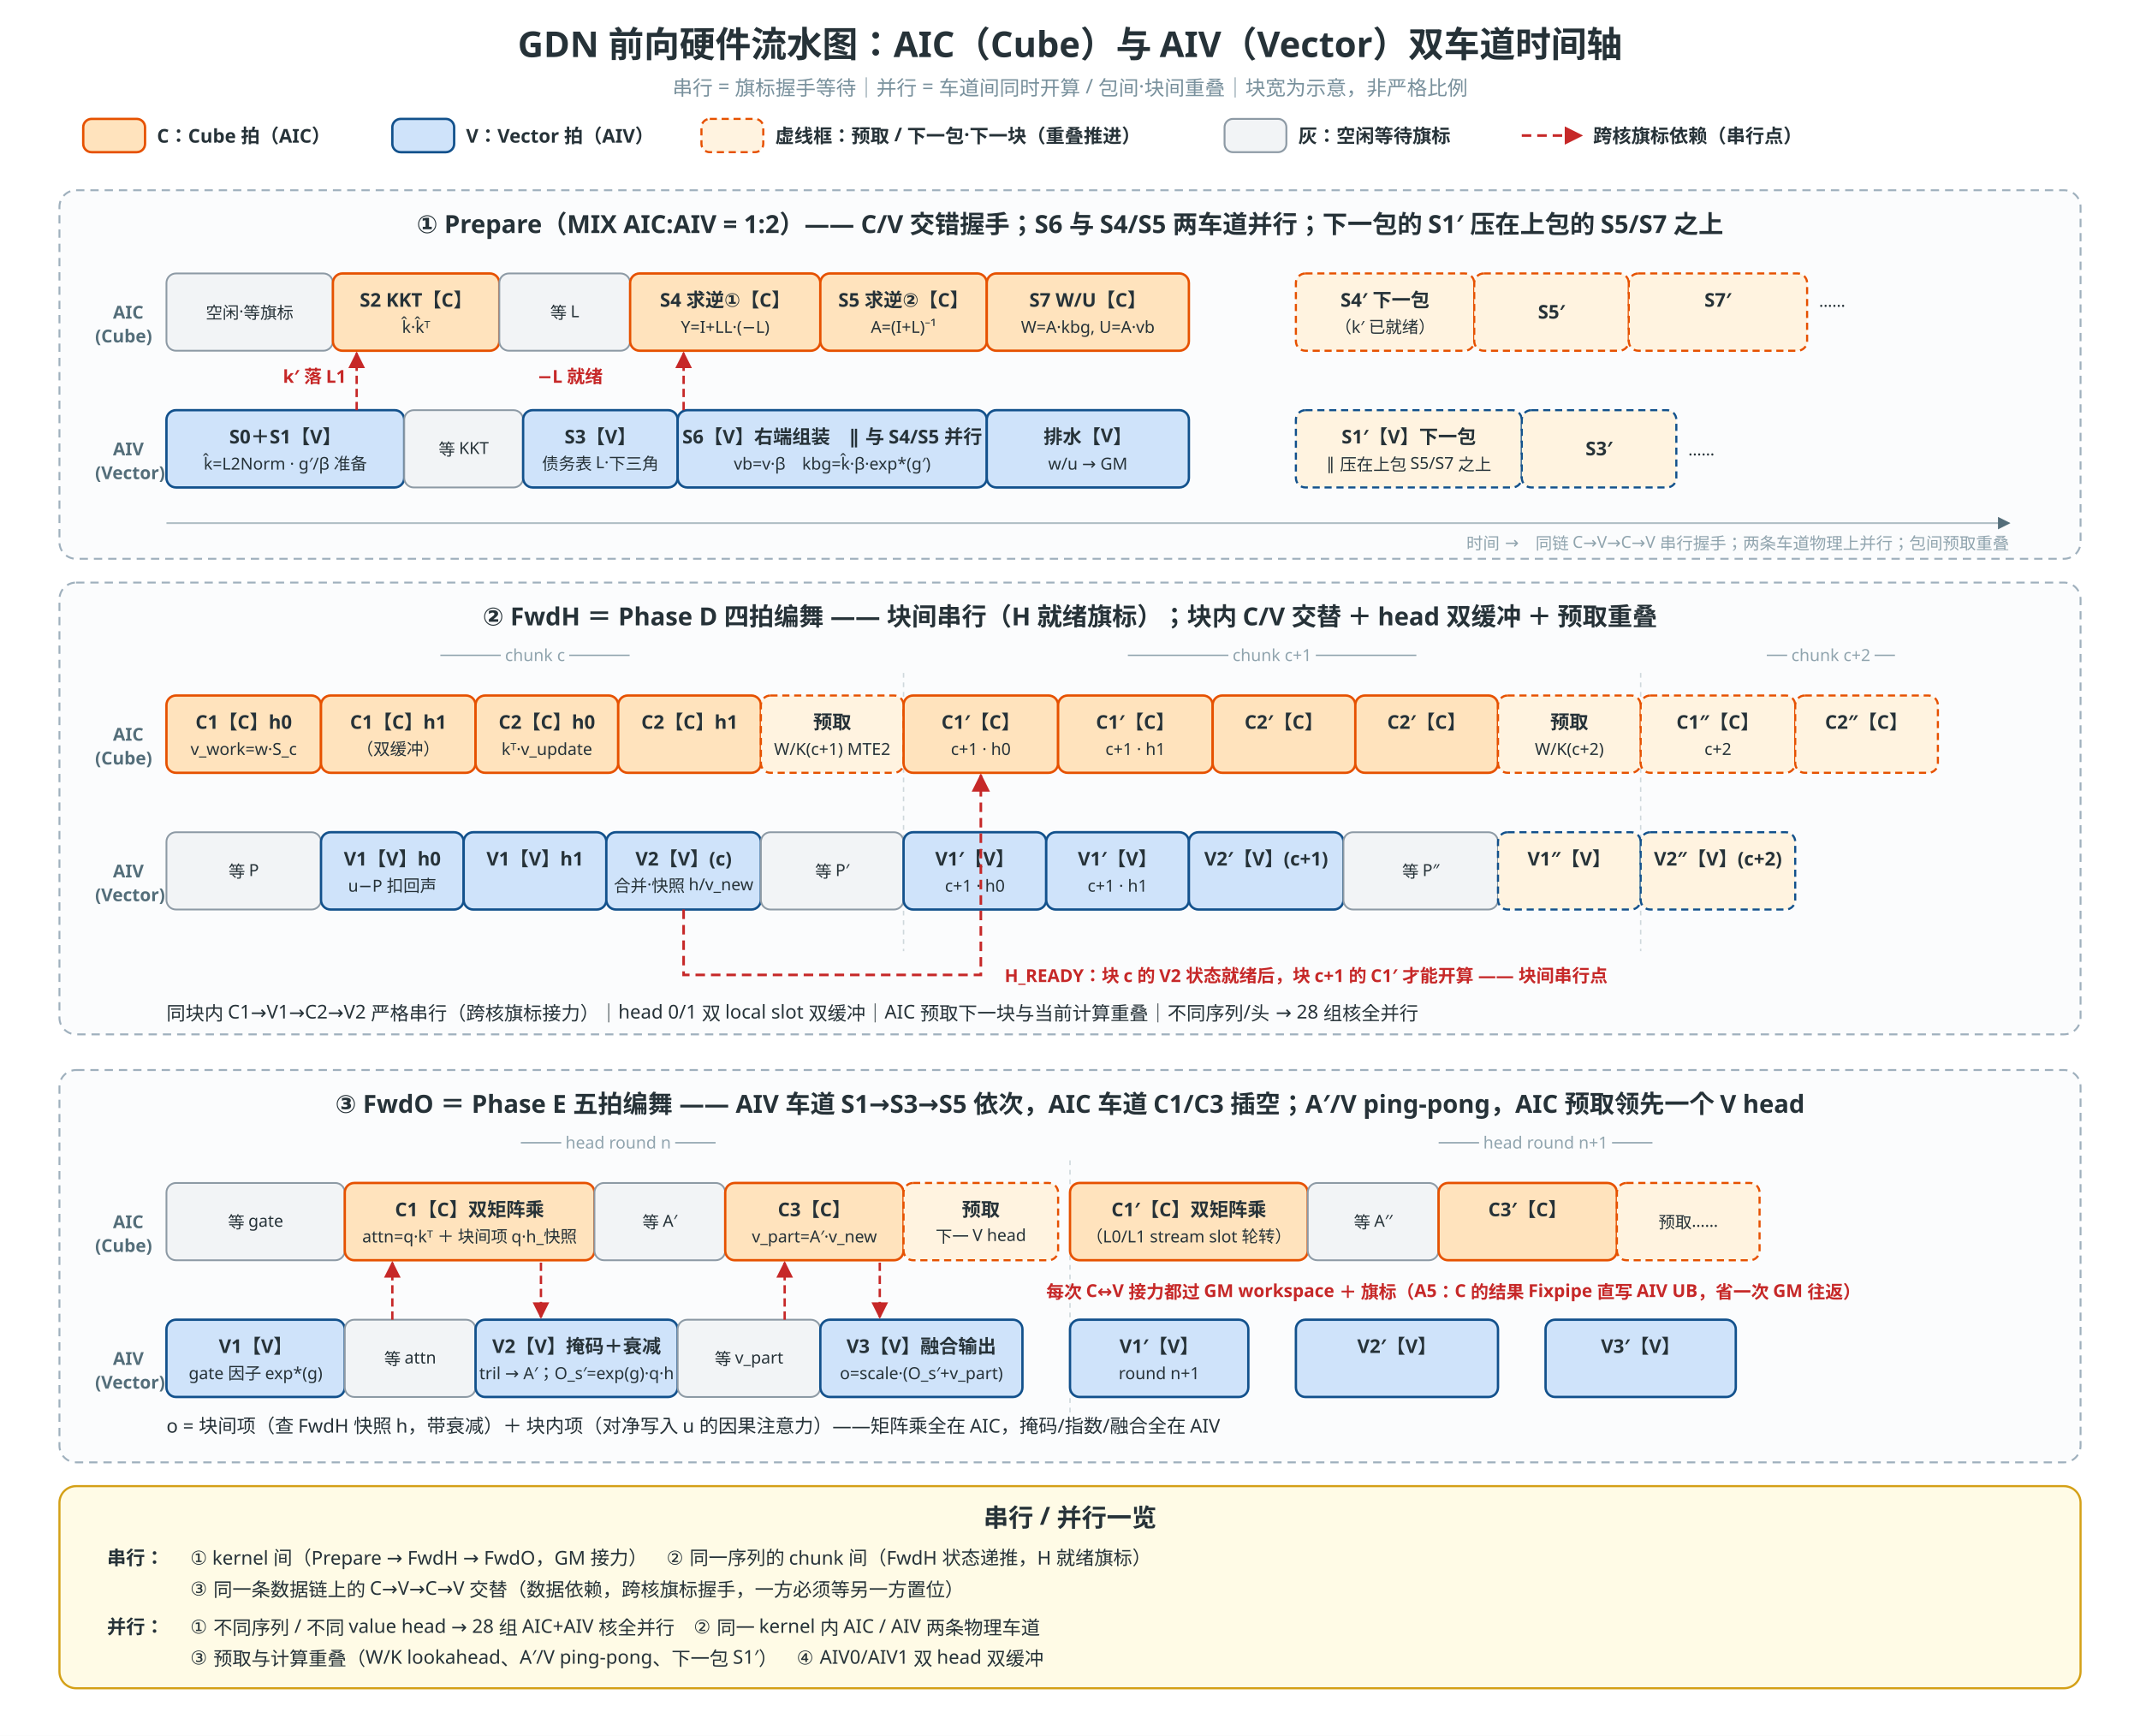
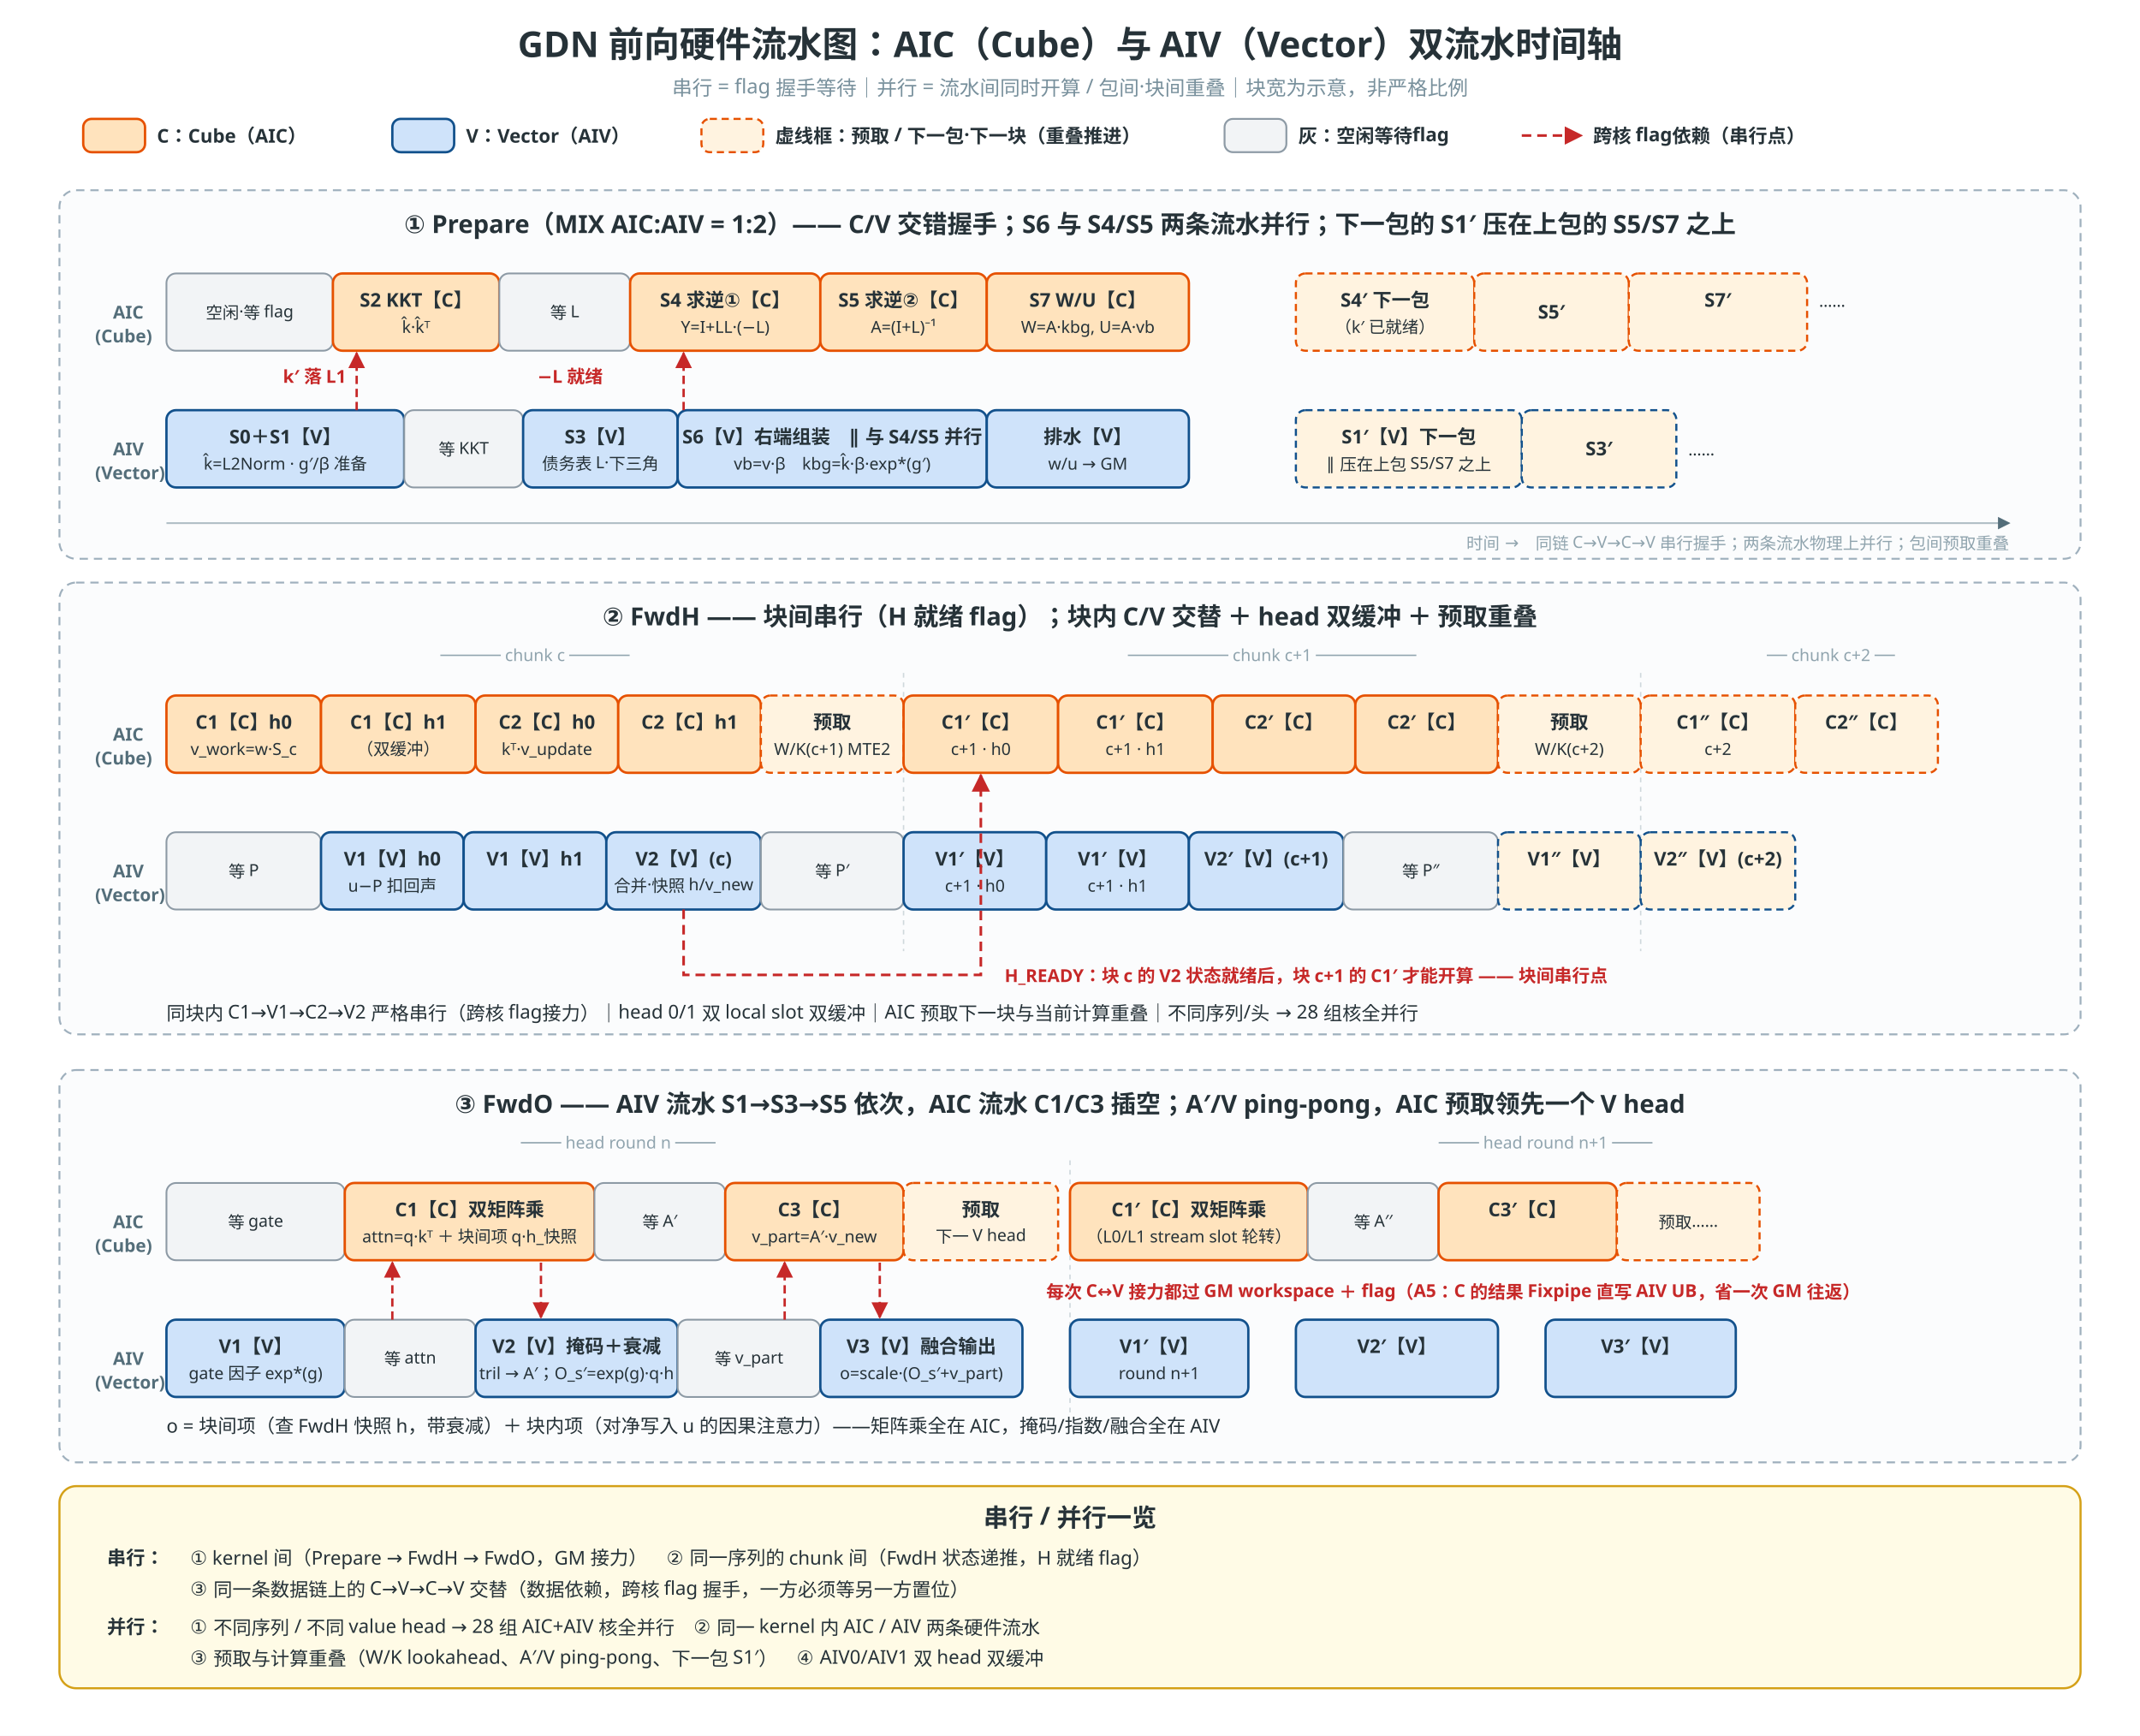
<svg xmlns="http://www.w3.org/2000/svg" width="1800" height="1460" viewBox="0 0 1800 1460">
  <style>
    text { font-family: 'Microsoft YaHei','PingFang SC',sans-serif; fill:#263238; }
    .title { font-size:30px; font-weight:bold; }
    .sub   { font-size:17px; fill:#78909c; }
    .grp   { font-size:21px; font-weight:bold; }
    .blk   { font-size:16px; font-weight:bold; }
    .blks  { font-size:14px; }
    .lane  { font-size:15px; font-weight:bold; fill:#546e7a; }
    .dep   { font-size:15px; fill:#c62828; font-weight:bold; }
    .ann   { font-size:16px; }
    .tick  { font-size:14px; fill:#90a4ae; }
  </style>
  <defs>
    <marker id="ar" viewBox="0 0 10 10" refX="9" refY="5" markerWidth="7" markerHeight="7" orient="auto-start-reverse">
      <path d="M0,0L10,5L0,10z" fill="#546e7a" />
    </marker>
    <marker id="arR" viewBox="0 0 10 10" refX="9" refY="5" markerWidth="7" markerHeight="7" orient="auto-start-reverse">
      <path d="M0,0L10,5L0,10z" fill="#c62828" />
    </marker>
  </defs>
  <rect width="1800" height="1460" fill="#ffffff" />
-   <text x="900" y="48" text-anchor="middle" class="title">GDN 前向硬件流水图：AIC（Cube）与 AIV（Vector）双车道时间轴</text>
-   <text x="900" y="80" text-anchor="middle" class="sub">串行 = 旗标握手等待｜并行 = 车道间同时开算 / 包间·块间重叠｜块宽为示意，非严格比例</text>
+   <text x="900" y="48" text-anchor="middle" class="title">GDN 前向硬件流水图：AIC（Cube）与 AIV（Vector）双流水时间轴</text>
+   <text x="900" y="80" text-anchor="middle" class="sub">串行 = flag 握手等待｜并行 = 流水间同时开算 / 包间·块间重叠｜块宽为示意，非严格比例</text>
  <rect x="70" y="100" width="52" height="28" rx="7" fill="#ffe3bd" stroke="#e65100" stroke-width="2" />
-   <text x="132" y="120" class="ann" font-weight="bold">C：Cube 拍（AIC）</text>
+   <text x="132" y="120" class="ann" font-weight="bold">C：Cube（AIC）</text>
  <rect x="330" y="100" width="52" height="28" rx="7" fill="#cfe3fa" stroke="#12518c" stroke-width="2" />
-   <text x="392" y="120" class="ann" font-weight="bold">V：Vector 拍（AIV）</text>
+   <text x="392" y="120" class="ann" font-weight="bold">V：Vector（AIV）</text>
  <rect x="590" y="100" width="52" height="28" rx="7" fill="#fff3e0" stroke="#e65100" stroke-width="1.8" stroke-dasharray="6 4" />
  <text x="652" y="120" class="ann" font-weight="bold">虚线框：预取 / 下一包·下一块（重叠推进）</text>
  <rect x="1030" y="100" width="52" height="28" rx="7" fill="#f2f4f6" stroke="#8d9aa5" stroke-width="1.6" />
-   <text x="1092" y="120" class="ann" font-weight="bold">灰：空闲等待旗标</text>
+   <text x="1092" y="120" class="ann" font-weight="bold">灰：空闲等待flag</text>
  <line x1="1280" y1="114" x2="1330" y2="114" stroke="#c62828" stroke-width="2.2" stroke-dasharray="8 5" marker-end="url(#arR)" />
-   <text x="1340" y="120" class="ann" font-weight="bold">跨核旗标依赖（串行点）</text>
+   <text x="1340" y="120" class="ann" font-weight="bold">跨核 flag依赖（串行点）</text>
  <rect x="50" y="160" width="1700" height="310" rx="14" fill="#fbfcfd" stroke="#9fb0bd" stroke-width="1.6" stroke-dasharray="7 5" />
-   <text x="900" y="196" text-anchor="middle" class="grp">① Prepare（MIX AIC:AIV = 1:2）—— C/V 交错握手；S6 与 S4/S5 两车道并行；下一包的 S1′ 压在上包的 S5/S7 之上</text>
+   <text x="900" y="196" text-anchor="middle" class="grp">① Prepare（MIX AIC:AIV = 1:2）—— C/V 交错握手；S6 与 S4/S5 两条流水并行；下一包的 S1′ 压在上包的 S5/S7 之上</text>
  <text x="95" y="268" class="lane">AIC</text>
  <text x="80" y="288" class="lane">(Cube)</text>
  <text x="95" y="383" class="lane">AIV</text>
  <text x="80" y="403" class="lane">(Vector)</text>
  <rect x="140" y="230" width="140" height="65" rx="8" fill="#f2f4f6" stroke="#8d9aa5" stroke-width="1.5" />
-   <text x="210" y="268" text-anchor="middle" class="blks">空闲·等旗标</text>
+   <text x="210" y="268" text-anchor="middle" class="blks">空闲·等 flag</text>
  <rect x="280" y="230" width="140" height="65" rx="8" fill="#ffe3bd" stroke="#e65100" stroke-width="2" />
  <text x="350" y="258" text-anchor="middle" class="blk">S2 KKT【C】</text>
  <text x="350" y="280" text-anchor="middle" class="blks">k̂·k̂ᵀ</text>
  <rect x="420" y="230" width="110" height="65" rx="8" fill="#f2f4f6" stroke="#8d9aa5" stroke-width="1.5" />
  <text x="475" y="268" text-anchor="middle" class="blks">等 L</text>
  <rect x="530" y="230" width="160" height="65" rx="8" fill="#ffe3bd" stroke="#e65100" stroke-width="2" />
  <text x="610" y="258" text-anchor="middle" class="blk">S4 求逆①【C】</text>
  <text x="610" y="280" text-anchor="middle" class="blks">Y=I+LL·(−L)</text>
  <rect x="690" y="230" width="140" height="65" rx="8" fill="#ffe3bd" stroke="#e65100" stroke-width="2" />
  <text x="760" y="258" text-anchor="middle" class="blk">S5 求逆②【C】</text>
  <text x="760" y="280" text-anchor="middle" class="blks">A=(I+L)⁻¹</text>
  <rect x="830" y="230" width="170" height="65" rx="8" fill="#ffe3bd" stroke="#e65100" stroke-width="2" />
  <text x="915" y="258" text-anchor="middle" class="blk">S7 W/U【C】</text>
  <text x="915" y="280" text-anchor="middle" class="blks">W=A·kbg, U=A·vb</text>
  <rect x="1090" y="230" width="150" height="65" rx="8" fill="#fff3e0" stroke="#e65100" stroke-width="1.8" stroke-dasharray="6 4" />
  <text x="1165" y="258" text-anchor="middle" class="blk">S4′ 下一包</text>
  <text x="1165" y="280" text-anchor="middle" class="blks">（k′ 已就绪）</text>
  <rect x="1240" y="230" width="130" height="65" rx="8" fill="#fff3e0" stroke="#e65100" stroke-width="1.8" stroke-dasharray="6 4" />
  <text x="1305" y="268" text-anchor="middle" class="blk">S5′</text>
  <rect x="1370" y="230" width="150" height="65" rx="8" fill="#fff3e0" stroke="#e65100" stroke-width="1.8" stroke-dasharray="6 4" />
  <text x="1445" y="258" text-anchor="middle" class="blk">S7′</text>
  <text x="1530" y="258" class="blks" fill="#90a4ae">……</text>
  <rect x="140" y="345" width="200" height="65" rx="8" fill="#cfe3fa" stroke="#12518c" stroke-width="2" />
  <text x="240" y="373" text-anchor="middle" class="blk">S0＋S1【V】</text>
  <text x="240" y="395" text-anchor="middle" class="blks">k̂=L2Norm · g′/β 准备</text>
  <rect x="340" y="345" width="100" height="65" rx="8" fill="#f2f4f6" stroke="#8d9aa5" stroke-width="1.5" />
  <text x="390" y="383" text-anchor="middle" class="blks">等 KKT</text>
  <rect x="440" y="345" width="130" height="65" rx="8" fill="#cfe3fa" stroke="#12518c" stroke-width="2" />
  <text x="505" y="373" text-anchor="middle" class="blk">S3【V】</text>
  <text x="505" y="395" text-anchor="middle" class="blks">债务表 L·下三角</text>
  <rect x="570" y="345" width="260" height="65" rx="8" fill="#cfe3fa" stroke="#12518c" stroke-width="2" />
  <text x="700" y="373" text-anchor="middle" class="blk">S6【V】右端组装　∥ 与 S4/S5 并行</text>
  <text x="700" y="395" text-anchor="middle" class="blks">vb=v·β　kbg=k̂·β·exp*(g′)</text>
  <rect x="830" y="345" width="170" height="65" rx="8" fill="#cfe3fa" stroke="#12518c" stroke-width="2" />
  <text x="915" y="373" text-anchor="middle" class="blk">排水【V】</text>
  <text x="915" y="395" text-anchor="middle" class="blks">w/u → GM</text>
  <rect x="1090" y="345" width="190" height="65" rx="8" fill="#fff3e0" stroke="#12518c" stroke-width="1.8" stroke-dasharray="6 4" />
  <text x="1185" y="373" text-anchor="middle" class="blk">S1′【V】下一包</text>
  <text x="1185" y="395" text-anchor="middle" class="blks">∥ 压在上包 S5/S7 之上</text>
  <rect x="1280" y="345" width="130" height="65" rx="8" fill="#fff3e0" stroke="#12518c" stroke-width="1.8" stroke-dasharray="6 4" />
  <text x="1345" y="383" text-anchor="middle" class="blk">S3′</text>
  <text x="1420" y="383" class="blks" fill="#90a4ae">……</text>
  <line x1="300" y1="345" x2="300" y2="297" stroke="#c62828" stroke-width="2" stroke-dasharray="7 4" marker-end="url(#arR)" />
  <text x="238" y="322" class="dep">k′ 落 L1</text>
  <line x1="575" y1="345" x2="575" y2="297" stroke="#c62828" stroke-width="2" stroke-dasharray="7 4" marker-end="url(#arR)" />
  <text x="452" y="322" class="dep">−L 就绪</text>
  <line x1="140" y1="440" x2="1690" y2="440" stroke="#b0bec5" stroke-width="1.5" marker-end="url(#ar)" />
-   <text x="1690" y="462" text-anchor="end" class="tick">时间 →　同链 C→V→C→V 串行握手；两条车道物理上并行；包间预取重叠</text>
+   <text x="1690" y="462" text-anchor="end" class="tick">时间 →　同链 C→V→C→V 串行握手；两条流水物理上并行；包间预取重叠</text>
  <rect x="50" y="490" width="1700" height="380" rx="14" fill="#fbfcfd" stroke="#9fb0bd" stroke-width="1.6" stroke-dasharray="7 5" />
-   <text x="900" y="526" text-anchor="middle" class="grp">② FwdH ＝ Phase D 四拍编舞 —— 块间串行（H 就绪旗标）；块内 C/V 交替 ＋ head 双缓冲 ＋ 预取重叠</text>
+   <text x="900" y="526" text-anchor="middle" class="grp">② FwdH —— 块间串行（H 就绪 flag）；块内 C/V 交替 ＋ head 双缓冲 ＋ 预取重叠</text>
  <text x="95" y="623" class="lane">AIC</text>
  <text x="80" y="643" class="lane">(Cube)</text>
  <text x="95" y="738" class="lane">AIV</text>
  <text x="80" y="758" class="lane">(Vector)</text>
  <text x="450" y="556" text-anchor="middle" class="tick">────── chunk c ──────</text>
  <text x="1070" y="556" text-anchor="middle" class="tick">────────── chunk c+1 ──────────</text>
  <text x="1540" y="556" text-anchor="middle" class="tick">── chunk c+2 ──</text>
  <line x1="760" y1="566" x2="760" y2="800" stroke="#cfd8dc" stroke-width="1.2" stroke-dasharray="4 4" />
  <line x1="1380" y1="566" x2="1380" y2="800" stroke="#cfd8dc" stroke-width="1.2" stroke-dasharray="4 4" />
  <rect x="140" y="585" width="130" height="65" rx="8" fill="#ffe3bd" stroke="#e65100" stroke-width="2" />
  <text x="205" y="613" text-anchor="middle" class="blk">C1【C】h0</text>
  <text x="205" y="635" text-anchor="middle" class="blks">v_work=w·S_c</text>
  <rect x="270" y="585" width="130" height="65" rx="8" fill="#ffe3bd" stroke="#e65100" stroke-width="2" />
  <text x="335" y="613" text-anchor="middle" class="blk">C1【C】h1</text>
  <text x="335" y="635" text-anchor="middle" class="blks">（双缓冲）</text>
  <rect x="400" y="585" width="120" height="65" rx="8" fill="#ffe3bd" stroke="#e65100" stroke-width="2" />
  <text x="460" y="613" text-anchor="middle" class="blk">C2【C】h0</text>
  <text x="460" y="635" text-anchor="middle" class="blks">kᵀ·v_update</text>
  <rect x="520" y="585" width="120" height="65" rx="8" fill="#ffe3bd" stroke="#e65100" stroke-width="2" />
  <text x="580" y="613" text-anchor="middle" class="blk">C2【C】h1</text>
  <rect x="640" y="585" width="120" height="65" rx="8" fill="#fff3e0" stroke="#e65100" stroke-width="1.8" stroke-dasharray="6 4" />
  <text x="700" y="613" text-anchor="middle" class="blk">预取</text>
  <text x="700" y="635" text-anchor="middle" class="blks">W/K(c+1) MTE2</text>
  <rect x="760" y="585" width="130" height="65" rx="8" fill="#ffe3bd" stroke="#e65100" stroke-width="2" />
  <text x="825" y="613" text-anchor="middle" class="blk">C1′【C】</text>
  <text x="825" y="635" text-anchor="middle" class="blks">c+1 · h0</text>
  <rect x="890" y="585" width="130" height="65" rx="8" fill="#ffe3bd" stroke="#e65100" stroke-width="2" />
  <text x="955" y="613" text-anchor="middle" class="blk">C1′【C】</text>
  <text x="955" y="635" text-anchor="middle" class="blks">c+1 · h1</text>
  <rect x="1020" y="585" width="120" height="65" rx="8" fill="#ffe3bd" stroke="#e65100" stroke-width="2" />
  <text x="1080" y="613" text-anchor="middle" class="blk">C2′【C】</text>
  <rect x="1140" y="585" width="120" height="65" rx="8" fill="#ffe3bd" stroke="#e65100" stroke-width="2" />
  <text x="1200" y="613" text-anchor="middle" class="blk">C2′【C】</text>
  <rect x="1260" y="585" width="120" height="65" rx="8" fill="#fff3e0" stroke="#e65100" stroke-width="1.8" stroke-dasharray="6 4" />
  <text x="1320" y="613" text-anchor="middle" class="blk">预取</text>
  <text x="1320" y="635" text-anchor="middle" class="blks">W/K(c+2)</text>
  <rect x="1380" y="585" width="130" height="65" rx="8" fill="#fff3e0" stroke="#e65100" stroke-width="1.8" stroke-dasharray="6 4" />
  <text x="1445" y="613" text-anchor="middle" class="blk">C1″【C】</text>
  <text x="1445" y="635" text-anchor="middle" class="blks">c+2</text>
  <rect x="1510" y="585" width="120" height="65" rx="8" fill="#fff3e0" stroke="#e65100" stroke-width="1.8" stroke-dasharray="6 4" />
  <text x="1570" y="613" text-anchor="middle" class="blk">C2″【C】</text>
  <rect x="140" y="700" width="130" height="65" rx="8" fill="#f2f4f6" stroke="#8d9aa5" stroke-width="1.5" />
  <text x="205" y="738" text-anchor="middle" class="blks">等 P</text>
  <rect x="270" y="700" width="120" height="65" rx="8" fill="#cfe3fa" stroke="#12518c" stroke-width="2" />
  <text x="330" y="728" text-anchor="middle" class="blk">V1【V】h0</text>
  <text x="330" y="750" text-anchor="middle" class="blks">u−P 扣回声</text>
  <rect x="390" y="700" width="120" height="65" rx="8" fill="#cfe3fa" stroke="#12518c" stroke-width="2" />
  <text x="450" y="728" text-anchor="middle" class="blk">V1【V】h1</text>
  <rect x="510" y="700" width="130" height="65" rx="8" fill="#cfe3fa" stroke="#12518c" stroke-width="2" />
  <text x="575" y="728" text-anchor="middle" class="blk">V2【V】(c)</text>
  <text x="575" y="750" text-anchor="middle" class="blks">合并·快照 h/v_new</text>
  <rect x="640" y="700" width="120" height="65" rx="8" fill="#f2f4f6" stroke="#8d9aa5" stroke-width="1.5" />
  <text x="700" y="738" text-anchor="middle" class="blks">等 P′</text>
  <rect x="760" y="700" width="120" height="65" rx="8" fill="#cfe3fa" stroke="#12518c" stroke-width="2" />
  <text x="820" y="728" text-anchor="middle" class="blk">V1′【V】</text>
  <text x="820" y="750" text-anchor="middle" class="blks">c+1 · h0</text>
  <rect x="880" y="700" width="120" height="65" rx="8" fill="#cfe3fa" stroke="#12518c" stroke-width="2" />
  <text x="940" y="728" text-anchor="middle" class="blk">V1′【V】</text>
  <text x="940" y="750" text-anchor="middle" class="blks">c+1 · h1</text>
  <rect x="1000" y="700" width="130" height="65" rx="8" fill="#cfe3fa" stroke="#12518c" stroke-width="2" />
  <text x="1065" y="728" text-anchor="middle" class="blk">V2′【V】(c+1)</text>
  <rect x="1130" y="700" width="130" height="65" rx="8" fill="#f2f4f6" stroke="#8d9aa5" stroke-width="1.5" />
  <text x="1195" y="738" text-anchor="middle" class="blks">等 P″</text>
  <rect x="1260" y="700" width="120" height="65" rx="8" fill="#fff3e0" stroke="#12518c" stroke-width="1.8" stroke-dasharray="6 4" />
  <text x="1320" y="728" text-anchor="middle" class="blk">V1″【V】</text>
  <rect x="1380" y="700" width="130" height="65" rx="8" fill="#fff3e0" stroke="#12518c" stroke-width="1.8" stroke-dasharray="6 4" />
  <text x="1445" y="728" text-anchor="middle" class="blk">V2″【V】(c+2)</text>
  <path d="M 575 765 L 575 820 L 825 820 L 825 652" fill="none" stroke="#c62828" stroke-width="2.2" stroke-dasharray="8 5" marker-end="url(#arR)" />
  <text x="845" y="826" class="dep">H_READY：块 c 的 V2 状态就绪后，块 c+1 的 C1′ 才能开算 —— 块间串行点</text>
-   <text x="140" y="858" class="ann" fill="#546e7a">同块内 C1→V1→C2→V2 严格串行（跨核旗标接力）｜head 0/1 双 local slot 双缓冲｜AIC 预取下一块与当前计算重叠｜不同序列/头 → 28 组核全并行</text>
+   <text x="140" y="858" class="ann" fill="#546e7a">同块内 C1→V1→C2→V2 严格串行（跨核 flag接力）｜head 0/1 双 local slot 双缓冲｜AIC 预取下一块与当前计算重叠｜不同序列/头 → 28 组核全并行</text>
  <rect x="50" y="900" width="1700" height="330" rx="14" fill="#fbfcfd" stroke="#9fb0bd" stroke-width="1.6" stroke-dasharray="7 5" />
-   <text x="900" y="936" text-anchor="middle" class="grp">③ FwdO ＝ Phase E 五拍编舞 —— AIV 车道 S1→S3→S5 依次，AIC 车道 C1/C3 插空；A′/V ping-pong，AIC 预取领先一个 V head</text>
+   <text x="900" y="936" text-anchor="middle" class="grp">③ FwdO —— AIV 流水 S1→S3→S5 依次，AIC 流水 C1/C3 插空；A′/V ping-pong，AIC 预取领先一个 V head</text>
  <text x="95" y="1033" class="lane">AIC</text>
  <text x="80" y="1053" class="lane">(Cube)</text>
  <text x="95" y="1148" class="lane">AIV</text>
  <text x="80" y="1168" class="lane">(Vector)</text>
  <text x="520" y="966" text-anchor="middle" class="tick">──── head round n ────</text>
  <text x="1300" y="966" text-anchor="middle" class="tick">──── head round n+1 ────</text>
  <line x1="900" y1="976" x2="900" y2="1190" stroke="#cfd8dc" stroke-width="1.2" stroke-dasharray="4 4" />
  <rect x="140" y="995" width="150" height="65" rx="8" fill="#f2f4f6" stroke="#8d9aa5" stroke-width="1.5" />
  <text x="215" y="1033" text-anchor="middle" class="blks">等 gate</text>
  <rect x="290" y="995" width="210" height="65" rx="8" fill="#ffe3bd" stroke="#e65100" stroke-width="2" />
  <text x="395" y="1023" text-anchor="middle" class="blk">C1【C】双矩阵乘</text>
  <text x="395" y="1045" text-anchor="middle" class="blks">attn=q·kᵀ ＋ 块间项 q·h_快照</text>
  <rect x="500" y="995" width="110" height="65" rx="8" fill="#f2f4f6" stroke="#8d9aa5" stroke-width="1.5" />
  <text x="555" y="1033" text-anchor="middle" class="blks">等 A′</text>
  <rect x="610" y="995" width="150" height="65" rx="8" fill="#ffe3bd" stroke="#e65100" stroke-width="2" />
  <text x="685" y="1023" text-anchor="middle" class="blk">C3【C】</text>
  <text x="685" y="1045" text-anchor="middle" class="blks">v_part=A′·v_new</text>
  <rect x="760" y="995" width="130" height="65" rx="8" fill="#fff3e0" stroke="#e65100" stroke-width="1.8" stroke-dasharray="6 4" />
  <text x="825" y="1023" text-anchor="middle" class="blk">预取</text>
  <text x="825" y="1045" text-anchor="middle" class="blks">下一 V head</text>
  <rect x="900" y="995" width="200" height="65" rx="8" fill="#ffe3bd" stroke="#e65100" stroke-width="2" />
  <text x="1000" y="1023" text-anchor="middle" class="blk">C1′【C】双矩阵乘</text>
  <text x="1000" y="1045" text-anchor="middle" class="blks">（L0/L1 stream slot 轮转）</text>
  <rect x="1100" y="995" width="110" height="65" rx="8" fill="#f2f4f6" stroke="#8d9aa5" stroke-width="1.5" />
  <text x="1155" y="1033" text-anchor="middle" class="blks">等 A′′</text>
  <rect x="1210" y="995" width="150" height="65" rx="8" fill="#ffe3bd" stroke="#e65100" stroke-width="2" />
  <text x="1285" y="1023" text-anchor="middle" class="blk">C3′【C】</text>
  <rect x="1360" y="995" width="120" height="65" rx="8" fill="#fff3e0" stroke="#e65100" stroke-width="1.8" stroke-dasharray="6 4" />
  <text x="1420" y="1033" text-anchor="middle" class="blks">预取……</text>
  <rect x="140" y="1110" width="150" height="65" rx="8" fill="#cfe3fa" stroke="#12518c" stroke-width="2" />
  <text x="215" y="1138" text-anchor="middle" class="blk">V1【V】</text>
  <text x="215" y="1160" text-anchor="middle" class="blks">gate 因子 exp*(g)</text>
  <rect x="290" y="1110" width="110" height="65" rx="8" fill="#f2f4f6" stroke="#8d9aa5" stroke-width="1.5" />
  <text x="345" y="1148" text-anchor="middle" class="blks">等 attn</text>
  <rect x="400" y="1110" width="170" height="65" rx="8" fill="#cfe3fa" stroke="#12518c" stroke-width="2" />
  <text x="485" y="1138" text-anchor="middle" class="blk">V2【V】掩码＋衰减</text>
  <text x="485" y="1160" text-anchor="middle" class="blks" font-size="12">tril → A′；O_s′=exp(g)·q·h</text>
  <rect x="570" y="1110" width="120" height="65" rx="8" fill="#f2f4f6" stroke="#8d9aa5" stroke-width="1.5" />
  <text x="630" y="1148" text-anchor="middle" class="blks">等 v_part</text>
  <rect x="690" y="1110" width="170" height="65" rx="8" fill="#cfe3fa" stroke="#12518c" stroke-width="2" />
  <text x="775" y="1138" text-anchor="middle" class="blk">V3【V】融合输出</text>
  <text x="775" y="1160" text-anchor="middle" class="blks" font-size="12">o=scale·(O_s′+v_part)</text>
  <rect x="900" y="1110" width="150" height="65" rx="8" fill="#cfe3fa" stroke="#12518c" stroke-width="2" />
  <text x="975" y="1138" text-anchor="middle" class="blk">V1′【V】</text>
  <text x="975" y="1160" text-anchor="middle" class="blks">round n+1</text>
  <rect x="1090" y="1110" width="170" height="65" rx="8" fill="#cfe3fa" stroke="#12518c" stroke-width="2" />
  <text x="1175" y="1138" text-anchor="middle" class="blk">V2′【V】</text>
  <rect x="1300" y="1110" width="160" height="65" rx="8" fill="#cfe3fa" stroke="#12518c" stroke-width="2" />
  <text x="1380" y="1138" text-anchor="middle" class="blk">V3′【V】</text>
  <line x1="330" y1="1110" x2="330" y2="1062" stroke="#c62828" stroke-width="2" stroke-dasharray="7 4" marker-end="url(#arR)" />
  <line x1="455" y1="1062" x2="455" y2="1108" stroke="#c62828" stroke-width="2" stroke-dasharray="7 4" marker-end="url(#arR)" />
  <line x1="660" y1="1110" x2="660" y2="1062" stroke="#c62828" stroke-width="2" stroke-dasharray="7 4" marker-end="url(#arR)" />
  <line x1="740" y1="1062" x2="740" y2="1108" stroke="#c62828" stroke-width="2" stroke-dasharray="7 4" marker-end="url(#arR)" />
-   <text x="880" y="1092" class="dep">每次 C↔V 接力都过 GM workspace ＋ 旗标（A5：C 的结果 Fixpipe 直写 AIV UB，省一次 GM 往返）</text>
+   <text x="880" y="1092" class="dep">每次 C↔V 接力都过 GM workspace ＋ flag（A5：C 的结果 Fixpipe 直写 AIV UB，省一次 GM 往返）</text>
  <text x="140" y="1205" class="ann" fill="#546e7a">o = 块间项（查 FwdH 快照 h，带衰减）＋ 块内项（对净写入 u 的因果注意力）——矩阵乘全在 AIC，掩码/指数/融合全在 AIV</text>
  <rect x="50" y="1250" width="1700" height="170" rx="14" fill="#fffbe6" stroke="#d4a017" stroke-width="1.8" />
  <text x="900" y="1284" text-anchor="middle" class="grp">串行 / 并行一览</text>
  <text x="90" y="1316" class="ann" font-weight="bold">串行：</text>
-   <text x="160" y="1316" class="ann">① kernel 间（Prepare → FwdH → FwdO，GM 接力）　② 同一序列的 chunk 间（FwdH 状态递推，H 就绪旗标）</text>
-   <text x="160" y="1342" class="ann">③ 同一条数据链上的 C→V→C→V 交替（数据依赖，跨核旗标握手，一方必须等另一方置位）</text>
+   <text x="160" y="1316" class="ann">① kernel 间（Prepare → FwdH → FwdO，GM 接力）　② 同一序列的 chunk 间（FwdH 状态递推，H 就绪 flag）</text>
+   <text x="160" y="1342" class="ann">③ 同一条数据链上的 C→V→C→V 交替（数据依赖，跨核 flag 握手，一方必须等另一方置位）</text>
  <text x="90" y="1374" class="ann" font-weight="bold">并行：</text>
-   <text x="160" y="1374" class="ann">① 不同序列 / 不同 value head → 28 组 AIC+AIV 核全并行　② 同一 kernel 内 AIC / AIV 两条物理车道</text>
+   <text x="160" y="1374" class="ann">① 不同序列 / 不同 value head → 28 组 AIC+AIV 核全并行　② 同一 kernel 内 AIC / AIV 两条硬件流水</text>
  <text x="160" y="1400" class="ann">③ 预取与计算重叠（W/K lookahead、A′/V ping-pong、下一包 S1′）　④ AIV0/AIV1 双 head 双缓冲</text>
</svg>
